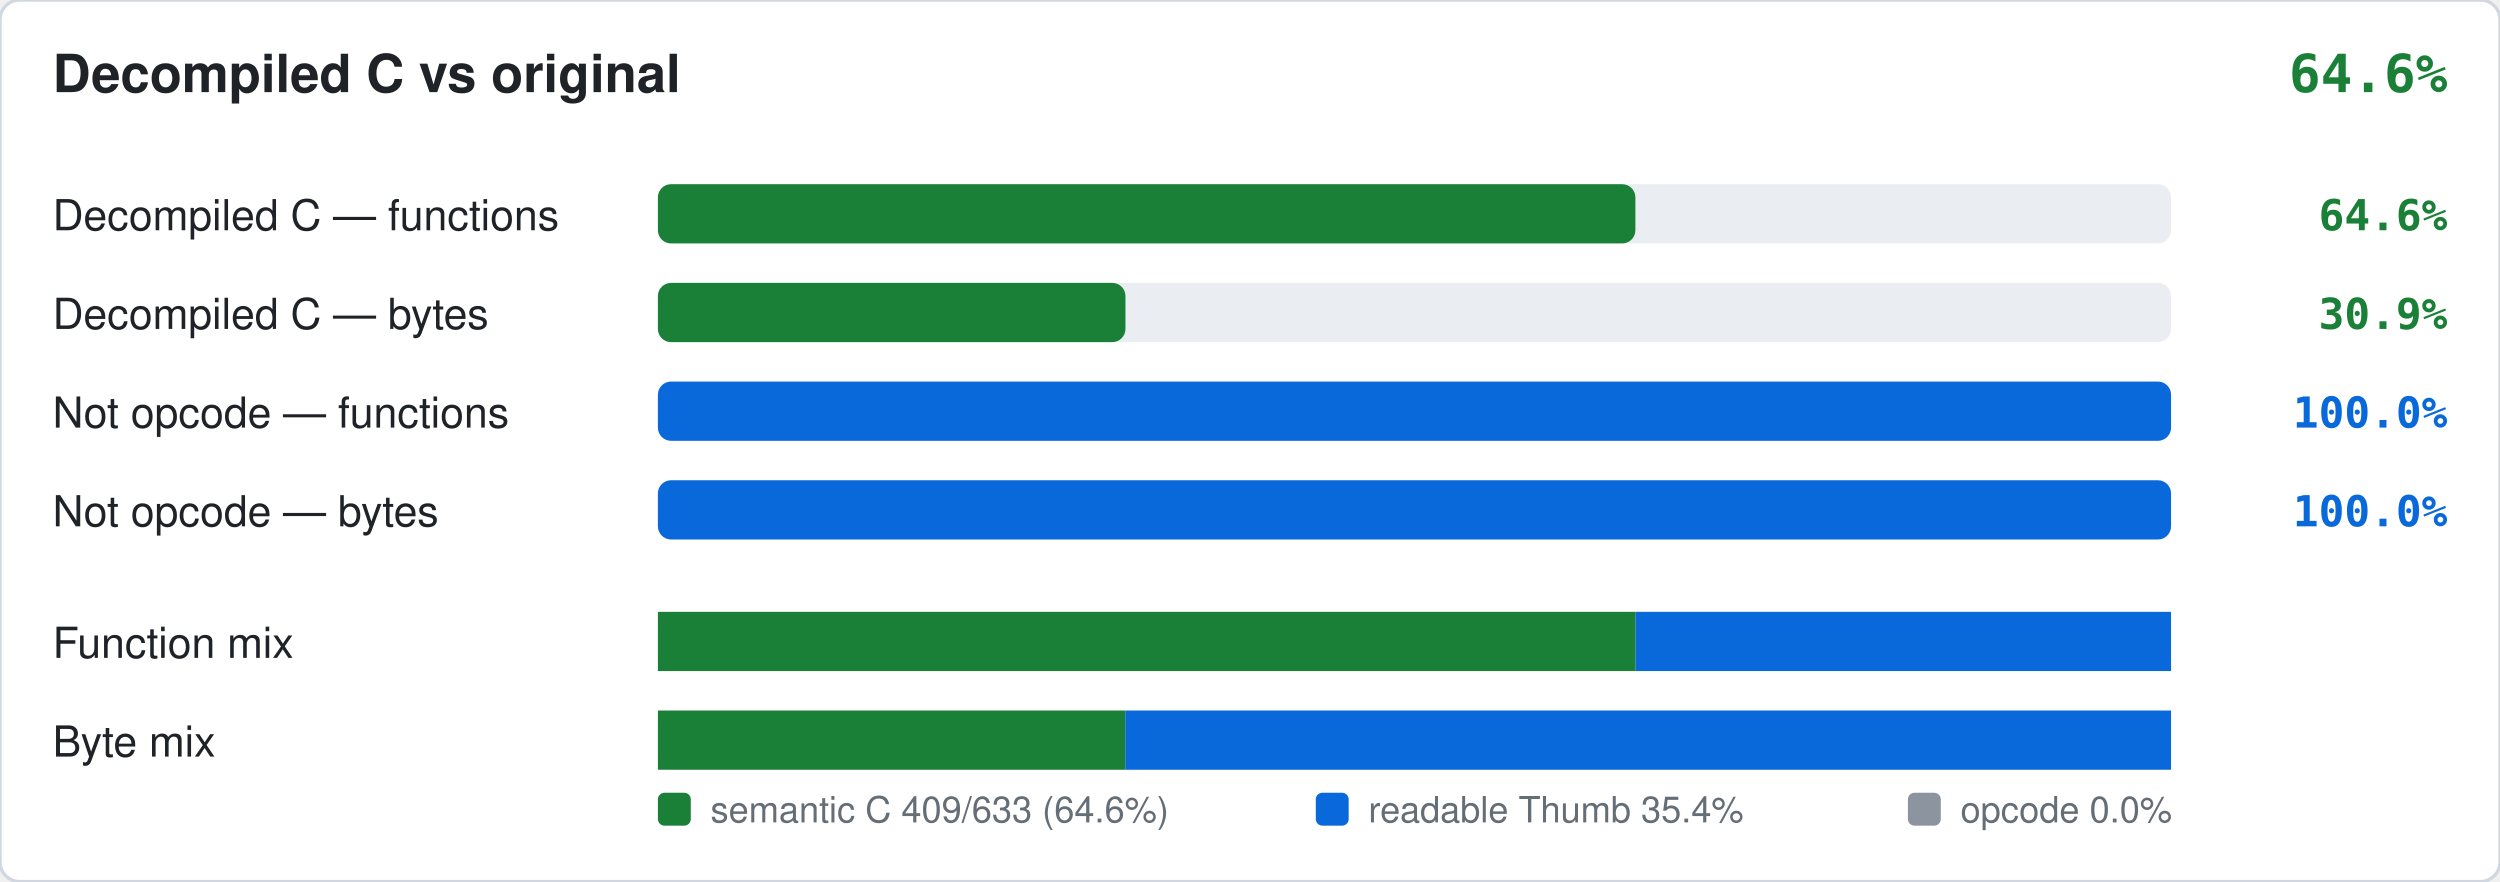
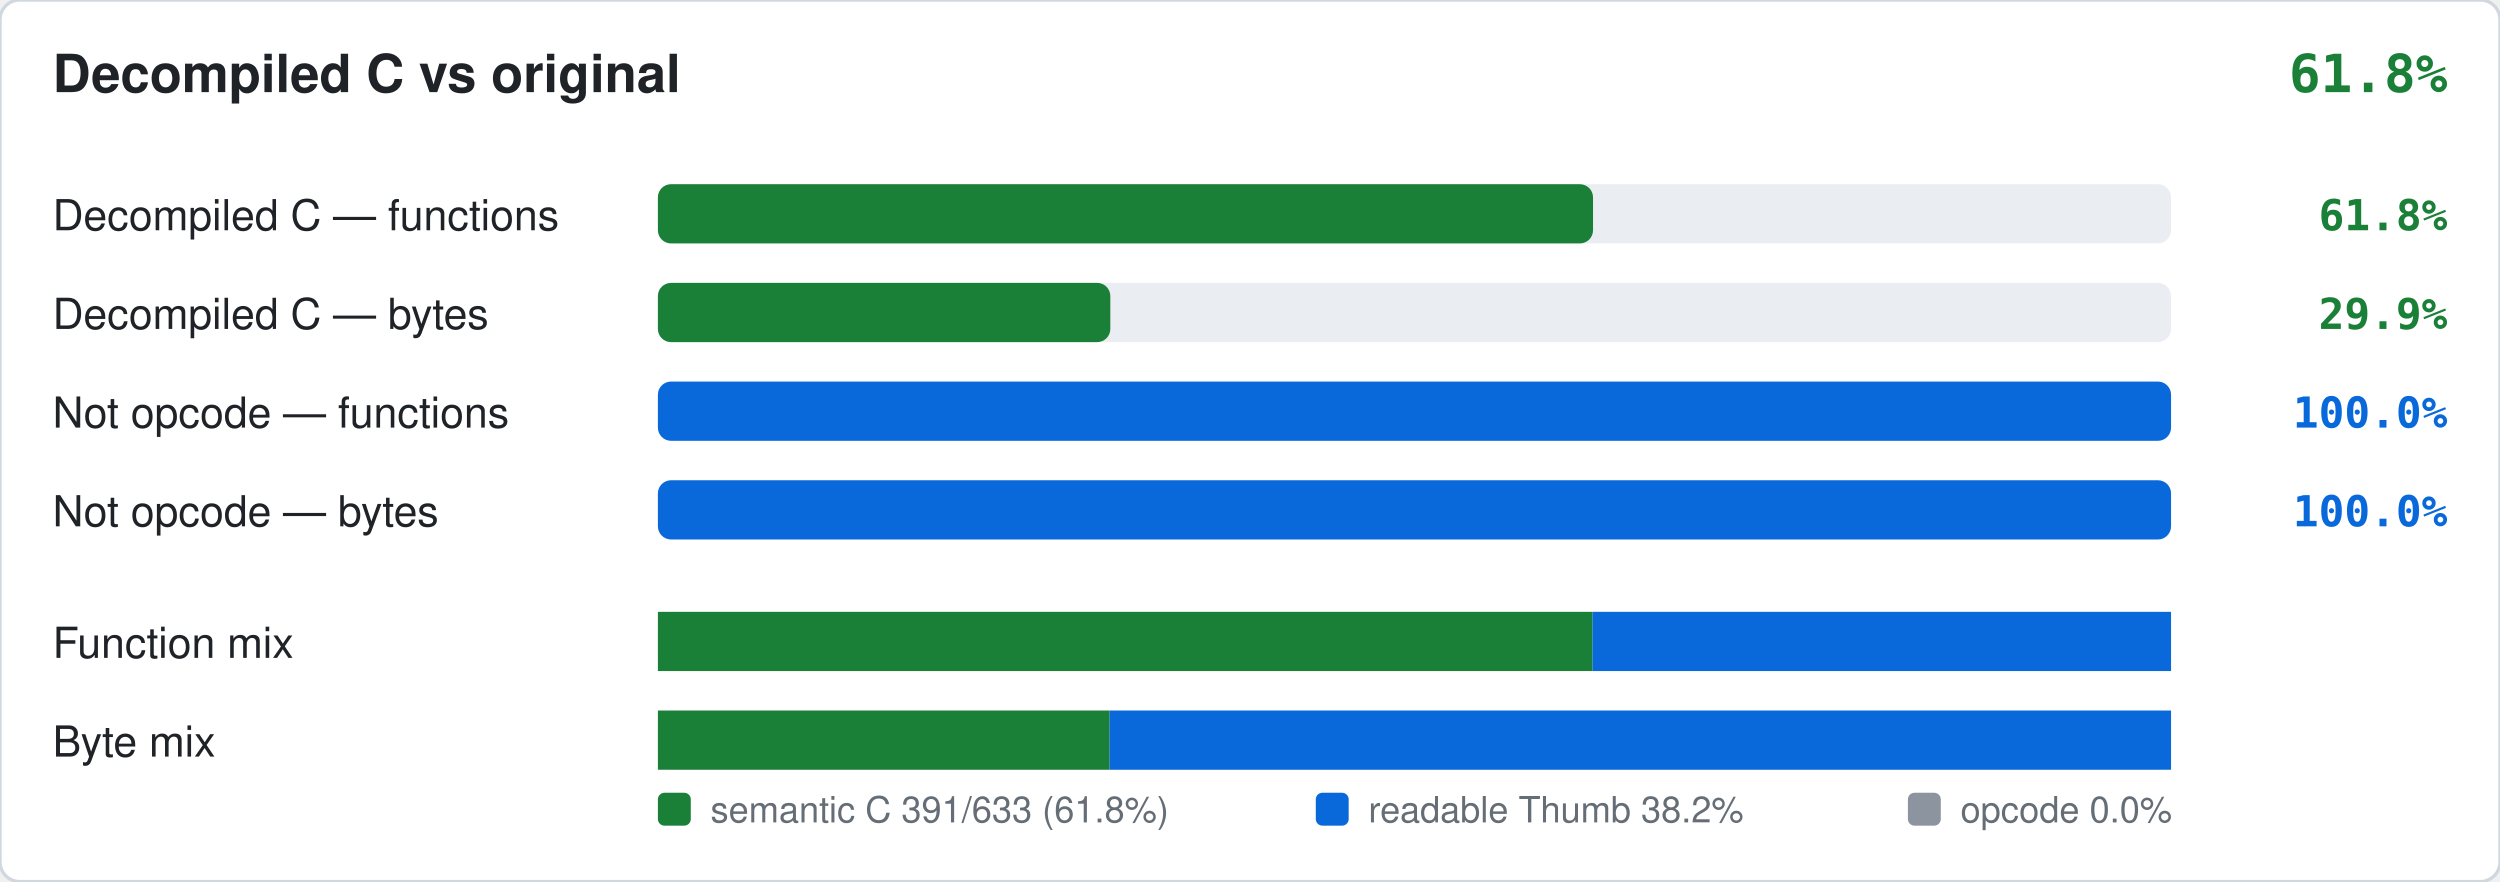
- <svg xmlns="http://www.w3.org/2000/svg" width="760" height="268" viewBox="0 0 760 268" role="img" aria-label="Decompiled C 64.6% functions, 30.9% bytes (409/633, 27,882/90,272)">
+ <svg xmlns="http://www.w3.org/2000/svg" width="760" height="268" viewBox="0 0 760 268" role="img" aria-label="Decompiled C 61.8% functions, 29.9% bytes (391/633, 26,948/90,272)">
  <rect width="760" height="268" rx="6" fill="#ffffff" stroke="#d0d7de" />
  <text x="16" y="28" font-family="-apple-system,BlinkMacSystemFont,Segoe UI,Helvetica,Arial,sans-serif" font-size="16" font-weight="600" fill="#1f2328">Decompiled C vs original</text>
-   <text x="744" y="28" text-anchor="end" font-family="ui-monospace,SFMono-Regular,Menlo,Consolas,monospace" font-size="16" font-weight="700" fill="#1a7f37">64.6%</text>
+   <text x="744" y="28" text-anchor="end" font-family="ui-monospace,SFMono-Regular,Menlo,Consolas,monospace" font-size="16" font-weight="700" fill="#1a7f37">61.8%</text>
  <text x="16" y="70" font-family="-apple-system,BlinkMacSystemFont,Segoe UI,Helvetica,Arial,sans-serif" font-size="13" fill="#1f2328">Decompiled C — functions</text>
  <rect x="200.00" y="56.00" width="460.00" height="18.00" rx="4" fill="#eaeef2" />
-   <rect x="200.00" y="56.00" width="297.16" height="18.00" rx="4" fill="#1a7f37" />
-   <text x="744" y="70" text-anchor="end" font-family="ui-monospace,SFMono-Regular,Menlo,Consolas,monospace" font-size="13" font-weight="700" fill="#1a7f37">64.6%</text>
+   <rect x="200.00" y="56.00" width="284.28" height="18.00" rx="4" fill="#1a7f37" />
+   <text x="744" y="70" text-anchor="end" font-family="ui-monospace,SFMono-Regular,Menlo,Consolas,monospace" font-size="13" font-weight="700" fill="#1a7f37">61.8%</text>
  <text x="16" y="100" font-family="-apple-system,BlinkMacSystemFont,Segoe UI,Helvetica,Arial,sans-serif" font-size="13" fill="#1f2328">Decompiled C — bytes</text>
  <rect x="200.00" y="86.00" width="460.00" height="18.00" rx="4" fill="#eaeef2" />
-   <rect x="200.00" y="86.00" width="142.14" height="18.00" rx="4" fill="#1a7f37" />
-   <text x="744" y="100" text-anchor="end" font-family="ui-monospace,SFMono-Regular,Menlo,Consolas,monospace" font-size="13" font-weight="700" fill="#1a7f37">30.9%</text>
+   <rect x="200.00" y="86.00" width="137.54" height="18.00" rx="4" fill="#1a7f37" />
+   <text x="744" y="100" text-anchor="end" font-family="ui-monospace,SFMono-Regular,Menlo,Consolas,monospace" font-size="13" font-weight="700" fill="#1a7f37">29.9%</text>
  <text x="16" y="130" font-family="-apple-system,BlinkMacSystemFont,Segoe UI,Helvetica,Arial,sans-serif" font-size="13" fill="#1f2328">Not opcode — functions</text>
  <rect x="200.00" y="116.00" width="460.00" height="18.00" rx="4" fill="#eaeef2" />
  <rect x="200.00" y="116.00" width="460.00" height="18.00" rx="4" fill="#0969da" />
  <text x="744" y="130" text-anchor="end" font-family="ui-monospace,SFMono-Regular,Menlo,Consolas,monospace" font-size="13" font-weight="700" fill="#0969da">100.0%</text>
  <text x="16" y="160" font-family="-apple-system,BlinkMacSystemFont,Segoe UI,Helvetica,Arial,sans-serif" font-size="13" fill="#1f2328">Not opcode — bytes</text>
  <rect x="200.00" y="146.00" width="460.00" height="18.00" rx="4" fill="#eaeef2" />
  <rect x="200.00" y="146.00" width="460.00" height="18.00" rx="4" fill="#0969da" />
  <text x="744" y="160" text-anchor="end" font-family="ui-monospace,SFMono-Regular,Menlo,Consolas,monospace" font-size="13" font-weight="700" fill="#0969da">100.0%</text>
  <text x="16" y="200" font-family="-apple-system,BlinkMacSystemFont,Segoe UI,Helvetica,Arial,sans-serif" font-size="13" fill="#1f2328">Function mix</text>
  <rect x="200.00" y="186.00" width="460.00" height="18.00" rx="4" fill="#eaeef2" />
-   <rect x="200.00" y="186.00" width="297.22" height="18.00" fill="#1a7f37" />
-   <rect x="497.22" y="186.00" width="162.78" height="18.00" fill="#0969da" />
+   <rect x="200.00" y="186.00" width="284.14" height="18.00" fill="#1a7f37" />
+   <rect x="484.14" y="186.00" width="175.86" height="18.00" fill="#0969da" />
  <text x="16" y="230" font-family="-apple-system,BlinkMacSystemFont,Segoe UI,Helvetica,Arial,sans-serif" font-size="13" fill="#1f2328">Byte mix</text>
  <rect x="200.00" y="216.00" width="460.00" height="18.00" rx="4" fill="#eaeef2" />
-   <rect x="200.00" y="216.00" width="142.08" height="18.00" fill="#1a7f37" />
-   <rect x="342.08" y="216.00" width="317.92" height="18.00" fill="#0969da" />
+   <rect x="200.00" y="216.00" width="137.32" height="18.00" fill="#1a7f37" />
+   <rect x="337.32" y="216.00" width="322.68" height="18.00" fill="#0969da" />
  <rect x="200" y="241" width="10" height="10" rx="2" fill="#1a7f37" />
-   <text x="216" y="250" font-family="-apple-system,BlinkMacSystemFont,Segoe UI,Helvetica,Arial,sans-serif" font-size="11" fill="#656d76">semantic C 409/633 (64.6%)</text>
+   <text x="216" y="250" font-family="-apple-system,BlinkMacSystemFont,Segoe UI,Helvetica,Arial,sans-serif" font-size="11" fill="#656d76">semantic C 391/633 (61.8%)</text>
  <rect x="400" y="241" width="10" height="10" rx="2" fill="#0969da" />
-   <text x="416" y="250" font-family="-apple-system,BlinkMacSystemFont,Segoe UI,Helvetica,Arial,sans-serif" font-size="11" fill="#656d76">readable Thumb 35.4%</text>
+   <text x="416" y="250" font-family="-apple-system,BlinkMacSystemFont,Segoe UI,Helvetica,Arial,sans-serif" font-size="11" fill="#656d76">readable Thumb 38.2%</text>
  <rect x="580" y="241" width="10" height="10" rx="2" fill="#8c959f" />
  <text x="596" y="250" font-family="-apple-system,BlinkMacSystemFont,Segoe UI,Helvetica,Arial,sans-serif" font-size="11" fill="#656d76">opcode 0.0%</text>
</svg>
